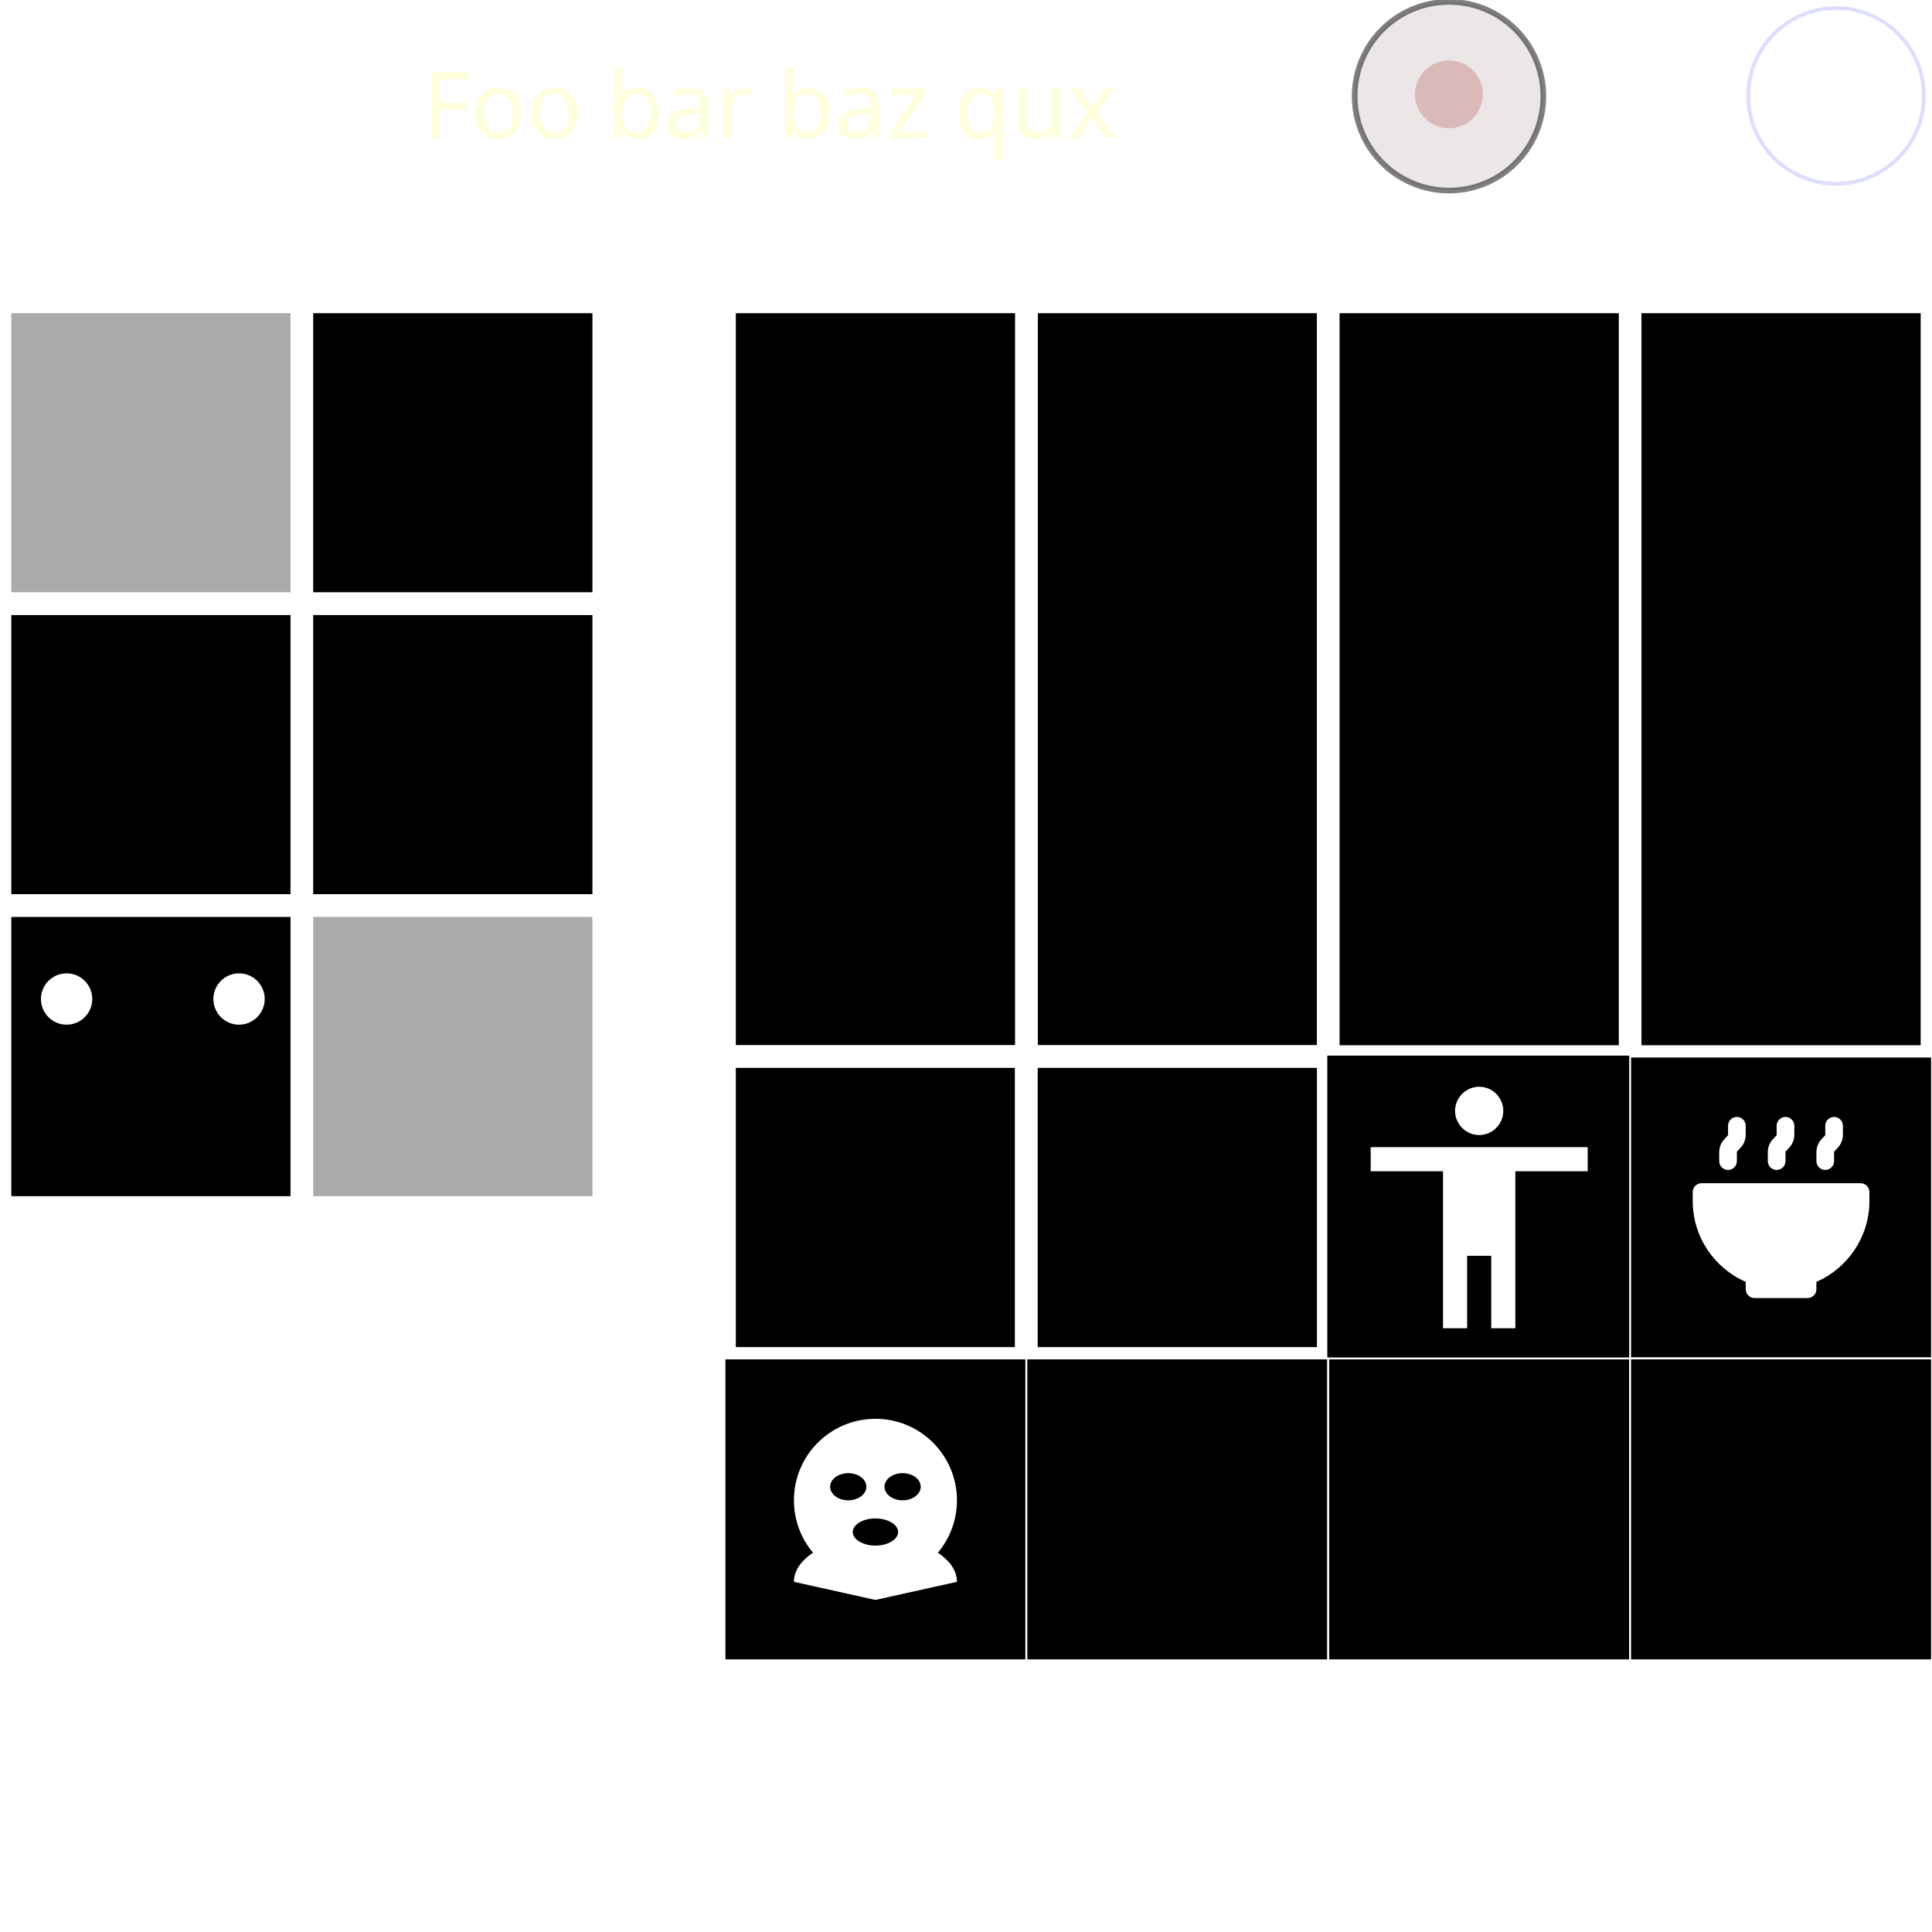
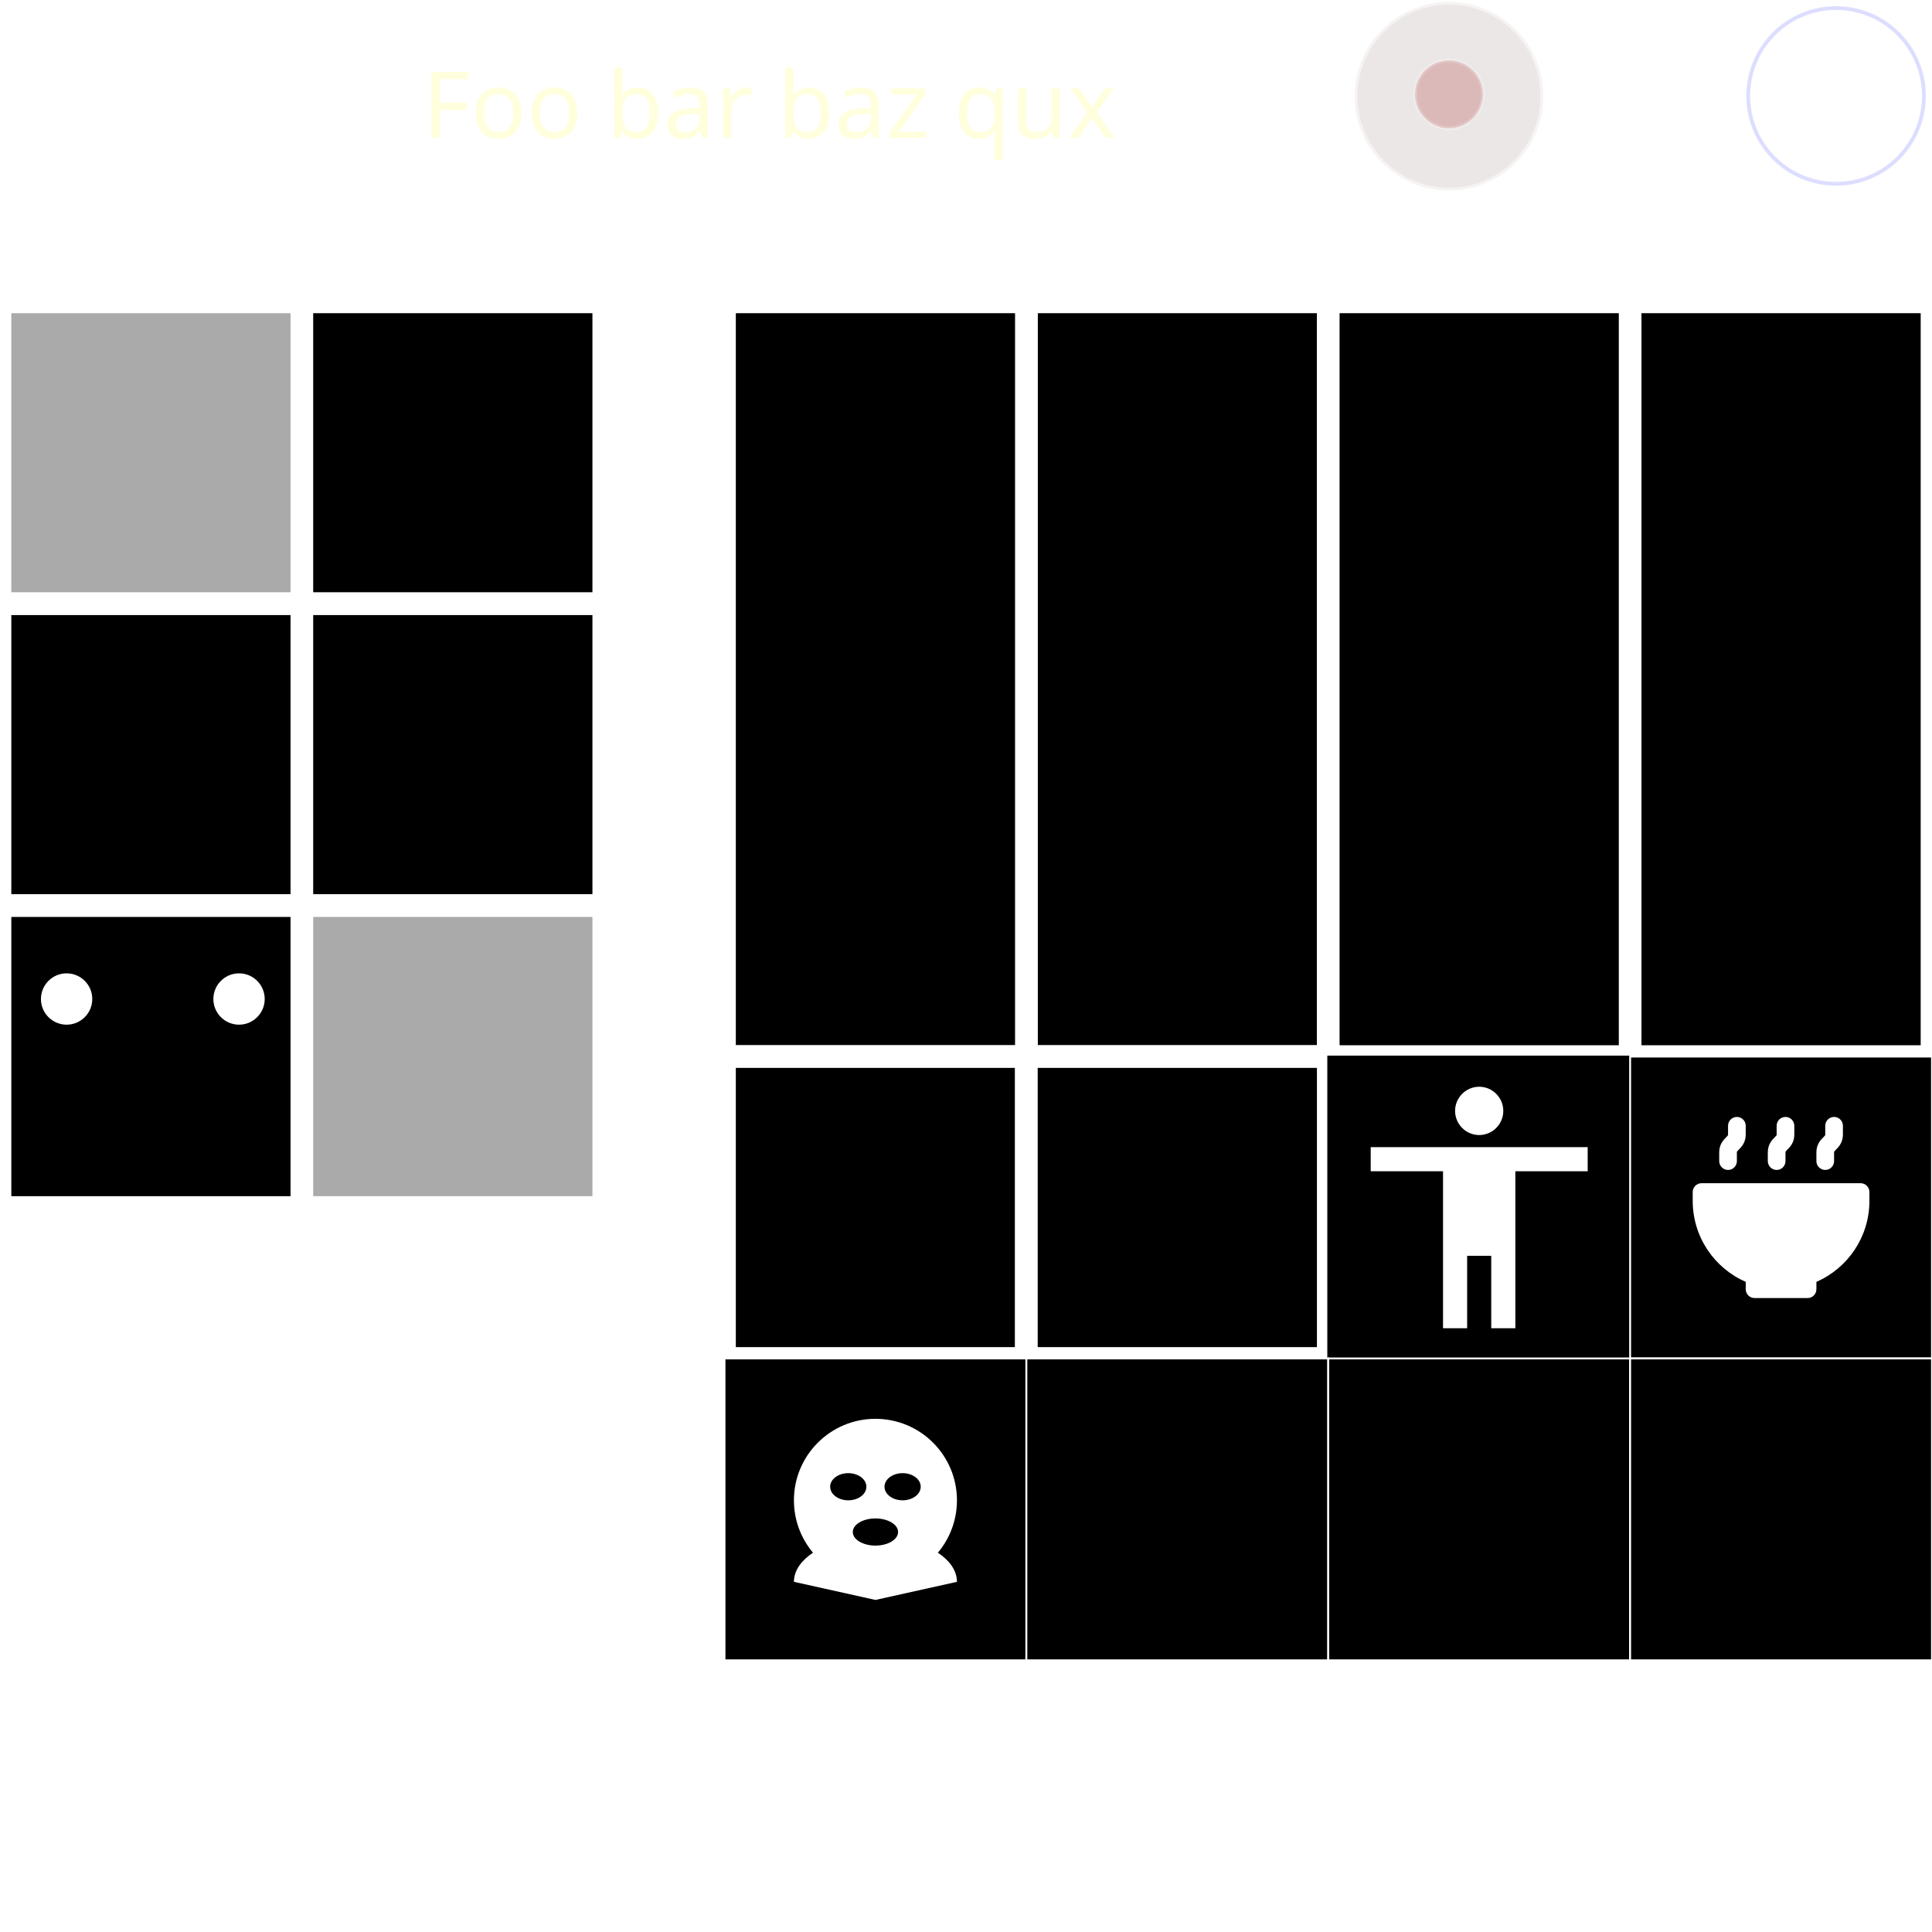
<svg xmlns="http://www.w3.org/2000/svg" xmlns:ns1="https://boxy-svg.com" width="1024" height="1024" viewBox="0 0 1024 1024" version="1.1">
  <defs>
    <ns1:grid x="0" y="0" width="16" height="16" />
  </defs>
  <g style="filter: none;">
    <polygon points="1024.000,0.000 921.600,0.000 921.600,102.400 1024.000,102.400 " style="fill-opacity: 0; stroke-width: 8px;">
      </polygon>
    <polygon points="819.200,0.000 716.800,0.000 716.800,102.400 819.200,102.400 " style="fill-opacity: 0.25; fill: none;">
      </polygon>
    <polygon points="160 320 0 320 0 160 160 160" style="stroke: rgb(255, 255, 255); fill: rgb(170, 170, 170); stroke-width: 12px;">
      </polygon>
    <polygon points="320 320 160 320 160 160 320 160" style="stroke: rgb(255, 255, 255); stroke-width: 12px;">
      </polygon>
    <polygon points="0 480 0 320 160 320 160 480" style="stroke: rgb(255, 255, 255); stroke-width: 12px;">
      </polygon>
    <polygon points="320 320 320 480 160 480 160 320" style="stroke: rgb(255, 255, 255); stroke-width: 12px;">
      </polygon>
    <polygon points="160 640 0 640 0 480 160 480" style="stroke: rgb(255, 255, 255); stroke-width: 12px;">
      </polygon>
    <polygon points="320 640 160 640 160 480 320 480" style="stroke: rgb(255, 255, 255); fill: rgb(170, 170, 170); stroke-width: 12px;">
      </polygon>
    <polygon points="704 560 544 560 544 160 704 160" style="stroke: rgb(255, 255, 255); stroke-width: 12px;">
      </polygon>
    <polygon points="1024 560 864 560 864 160 1024 160" style="stroke: rgb(255, 255, 255); stroke-width: 12px;">
      </polygon>
    <polygon points="864 160 864 560 704 560 704 160" style="stroke: rgb(255, 255, 255); stroke-width: 12px;">
      </polygon>
    <polygon points="384 560 384 160 544 160 544 560" style="stroke: rgb(255, 255, 255); stroke-width: 12px;">
      </polygon>
    <polygon points="544 720 384 720 384 560 544 560" style="stroke: rgb(255, 255, 255); stroke-width: 12px;">
      </polygon>
    <polygon points="704 720 544 720 544 560 704 560" style="stroke: rgb(255, 255, 255); stroke-width: 12px;">
      </polygon>
    <polygon points="665.600,0.000 153.600,0.000 153.600,128.000 665.600,128.000 " style="fill-opacity: 0.2; fill: none; stroke-width: 4px; stroke-opacity: 0.25;">
      </polygon>
    <polygon points="864 720 704 720 704 560 864 560" style="stroke: rgb(0, 0, 0);">
      </polygon>
    <polygon points="1024 720 864 720 864 560 1024 560" style="stroke: rgb(255, 255, 255);">
      </polygon>
    <polygon points="544 880 384 880 384 720 544 720" style="stroke: rgb(255, 255, 255);">
      </polygon>
    <polygon points="704 880 544 880 544 720 704 720" style="stroke: rgb(255, 255, 255);">
      </polygon>
    <polygon points="864 880 704 880 704 720 864 720" style="stroke: rgb(255, 255, 255);">
      </polygon>
    <polygon points="1024 880 864 880 864 720 1024 720" style="stroke: rgb(255, 255, 255);">
      </polygon>
  </g>
  <g transform="matrix(1, 0, 0, 1, -160, -90)">
    <circle style="stroke: rgb(0, 0, 0); fill: rgb(255, 255, 255);" cx="195.304" cy="619.496" r="14.104">
      </circle>
    <circle style="stroke: rgb(0, 0, 0); fill: rgb(255, 255, 255);" cx="286.696" cy="619.496" r="14.104">
      </circle>
  </g>
  <g>
    <circle style="fill: none; stroke-width: 2px; stroke: rgb(221, 221, 255);" cx="973.159" cy="50.842" r="46.558" />
  </g>
  <g style="" transform="matrix(1.073919, 0, 0, 1.073919, -56.94018, -3.599732)">
-     <circle style="fill-opacity: 0.2; stroke-width: 2.794px; fill: rgb(163, 135, 135); stroke: rgb(0, 0, 0); stroke-opacity: 0.5;" cx="768.159" cy="50.842" r="46.558" />
-     <circle style="fill: rgb(181, 79, 79); stroke-width: 1.862px; stroke-opacity: 0.2; fill-opacity: 0.3;" cx="768.159" cy="49.91" r="16.761" />
+     <circle style="fill-opacity: 0.2; stroke-width: 2.794px; fill: rgb(163, 135, 135); stroke-opacity: 0.5; stroke: rgb(255, 255, 255);" cx="768.159" cy="50.842" r="46.558" />
+     <circle style="fill: rgb(181, 79, 79); stroke-width: 1.862px; stroke-opacity: 0.2; fill-opacity: 0.3; stroke: rgb(255, 255, 255);" cx="768.159" cy="49.91" r="16.761" />
  </g>
  <g>
    <text style="fill: rgb(255, 255, 221); font-family: 'American Typewriter'; font-size: 49px; white-space: pre;" x="224" y="73.095">Foo bar baz qux</text>
  </g>
  <g transform="matrix(10.30466, 0, 0, 10.32257, 1094.995, 372.3014)" style="">
    <defs />
    <path d="M -30.18 19.733 C -29.498 19.733 -28.94 20.291 -28.94 20.973 C -28.94 21.655 -29.498 22.213 -30.18 22.213 C -30.862 22.213 -31.42 21.655 -31.42 20.973 C -31.42 20.291 -30.862 19.733 -30.18 19.733 Z M -24.6 24.073 L -28.32 24.073 L -28.32 32.133 L -29.56 32.133 L -29.56 28.413 L -30.8 28.413 L -30.8 32.133 L -32.04 32.133 L -32.04 24.073 L -35.76 24.073 L -35.76 22.833 L -24.6 22.833 L -24.6 24.073 Z" style="fill: rgb(255, 255, 255); transform-origin: -30.18px 22.371px; stroke-width: 0.388px;" />
  </g>
  <g transform="matrix(4.934044, 0, 0, 4.934044, 884.7916, 586.9591)" style="">
    <defs />
    <path d="M 8.204 1.971 C 8.204 1.447 7.779 1.022 7.254 1.022 C 6.73 1.022 6.305 1.447 6.305 1.971 L 6.305 2.92 C 6.305 2.926 6.306 2.932 6.306 2.937 C 6.309 2.979 6.31 2.996 6.109 3.198 L 6.09 3.217 C 5.836 3.47 5.356 3.949 5.356 4.818 L 5.356 5.767 C 5.356 6.291 5.781 6.716 6.305 6.716 C 6.83 6.716 7.254 6.291 7.254 5.767 L 7.254 4.818 C 7.254 4.812 7.254 4.806 7.254 4.801 C 7.251 4.759 7.25 4.742 7.451 4.54 L 7.47 4.521 C 7.723 4.268 8.204 3.789 8.204 2.92 L 8.204 1.971 Z M 2.509 9.089 C 2.509 8.565 2.934 8.14 3.458 8.14 L 20.542 8.14 C 21.066 8.14 21.491 8.565 21.491 9.089 L 21.491 10.038 C 21.491 13.93 19.148 17.275 15.796 18.739 L 15.796 19.529 C 15.796 20.053 15.372 20.478 14.847 20.478 L 9.153 20.478 C 8.629 20.478 8.204 20.053 8.204 19.529 L 8.204 18.739 C 4.852 17.275 2.509 13.93 2.509 10.038 L 2.509 9.089 Z M 17.695 1.022 C 18.219 1.022 18.644 1.447 18.644 1.971 L 18.644 2.92 C 18.644 3.789 18.163 4.268 17.91 4.521 L 17.891 4.54 C 17.69 4.742 17.691 4.759 17.694 4.801 C 17.694 4.806 17.695 4.812 17.695 4.818 L 17.695 5.767 C 17.695 6.291 17.27 6.716 16.746 6.716 C 16.221 6.716 15.796 6.291 15.796 5.767 L 15.796 4.818 C 15.796 3.949 16.277 3.47 16.53 3.217 L 16.549 3.198 C 16.75 2.996 16.749 2.979 16.746 2.937 C 16.746 2.932 16.746 2.926 16.746 2.92 L 16.746 1.971 C 16.746 1.447 17.17 1.022 17.695 1.022 Z M 13.424 1.971 C 13.424 1.447 12.999 1.022 12.475 1.022 C 11.95 1.022 11.525 1.447 11.525 1.971 L 11.525 2.92 C 11.525 2.926 11.526 2.932 11.526 2.937 C 11.529 2.979 11.53 2.996 11.329 3.198 L 11.31 3.217 C 11.057 3.47 10.576 3.949 10.576 4.818 L 10.576 5.767 C 10.576 6.291 11.001 6.716 11.525 6.716 C 12.05 6.716 12.475 6.291 12.475 5.767 L 12.475 4.818 C 12.475 4.812 12.474 4.806 12.474 4.801 C 12.471 4.759 12.47 4.742 12.671 4.54 L 12.69 4.521 C 12.943 4.268 13.424 3.789 13.424 2.92 L 13.424 1.971 Z" style="fill: rgb(255, 255, 255);" />
  </g>
  <g transform="matrix(6.9503, 0, 0, 6.9503, 380.5964, 716.5966)" style="">
    <defs />
    <path d="M 12 5.094 C 15.433 5.094 18.216 7.877 18.216 11.309 C 18.216 12.831 17.669 14.225 16.761 15.305 C 17.628 15.878 18.166 16.61 18.212 17.411 L 18.216 17.525 L 12 18.906 L 5.784 17.525 L 5.788 17.411 C 5.834 16.61 6.372 15.878 7.239 15.305 C 6.331 14.225 5.784 12.831 5.784 11.309 C 5.784 7.877 8.567 5.094 12 5.094 Z M 12 12.691 C 11.046 12.691 10.273 13.154 10.273 13.727 C 10.273 14.299 11.046 14.762 12 14.762 C 12.954 14.762 13.727 14.299 13.727 13.727 C 13.727 13.154 12.954 12.691 12 12.691 Z M 9.928 9.238 C 9.165 9.238 8.547 9.701 8.547 10.273 C 8.547 10.846 9.165 11.309 9.928 11.309 C 10.691 11.309 11.309 10.846 11.309 10.273 C 11.309 9.701 10.691 9.238 9.928 9.238 Z M 14.072 9.238 C 13.309 9.238 12.691 9.701 12.691 10.273 C 12.691 10.846 13.309 11.309 14.072 11.309 C 14.835 11.309 15.453 10.846 15.453 10.273 C 15.453 9.701 14.835 9.238 14.072 9.238 Z" style="fill: rgb(255, 255, 255);" />
  </g>
</svg>
